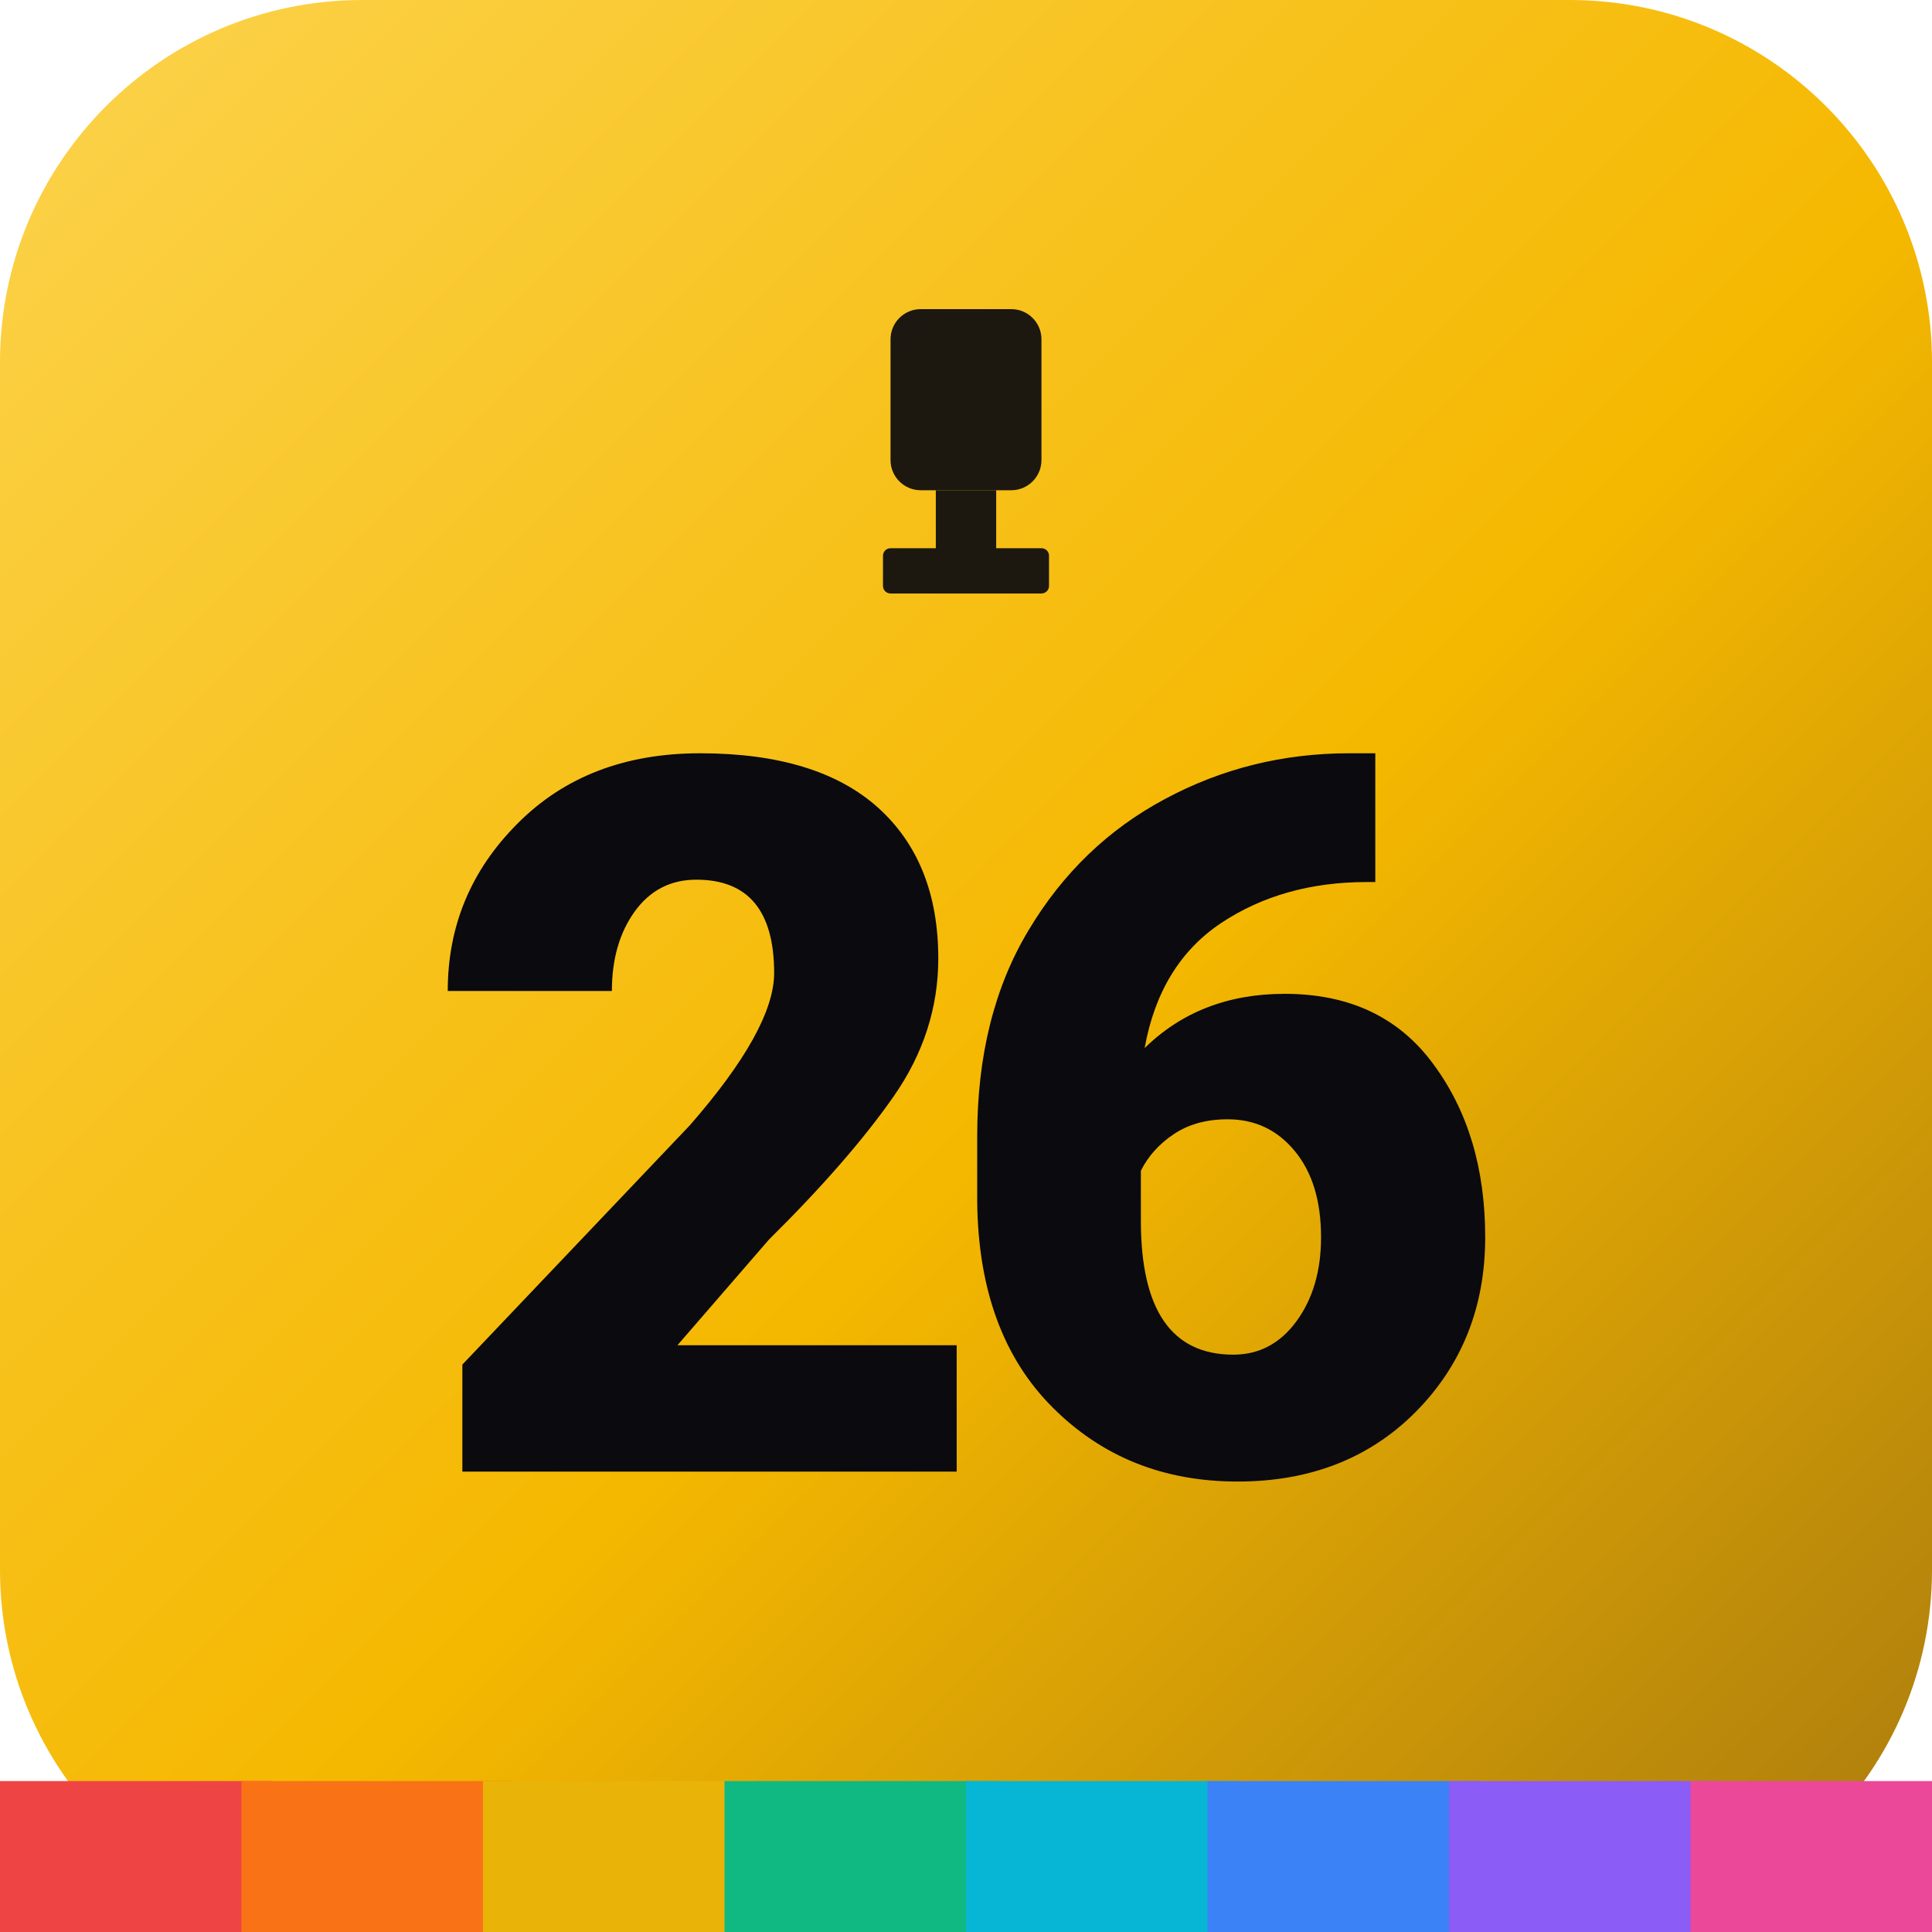
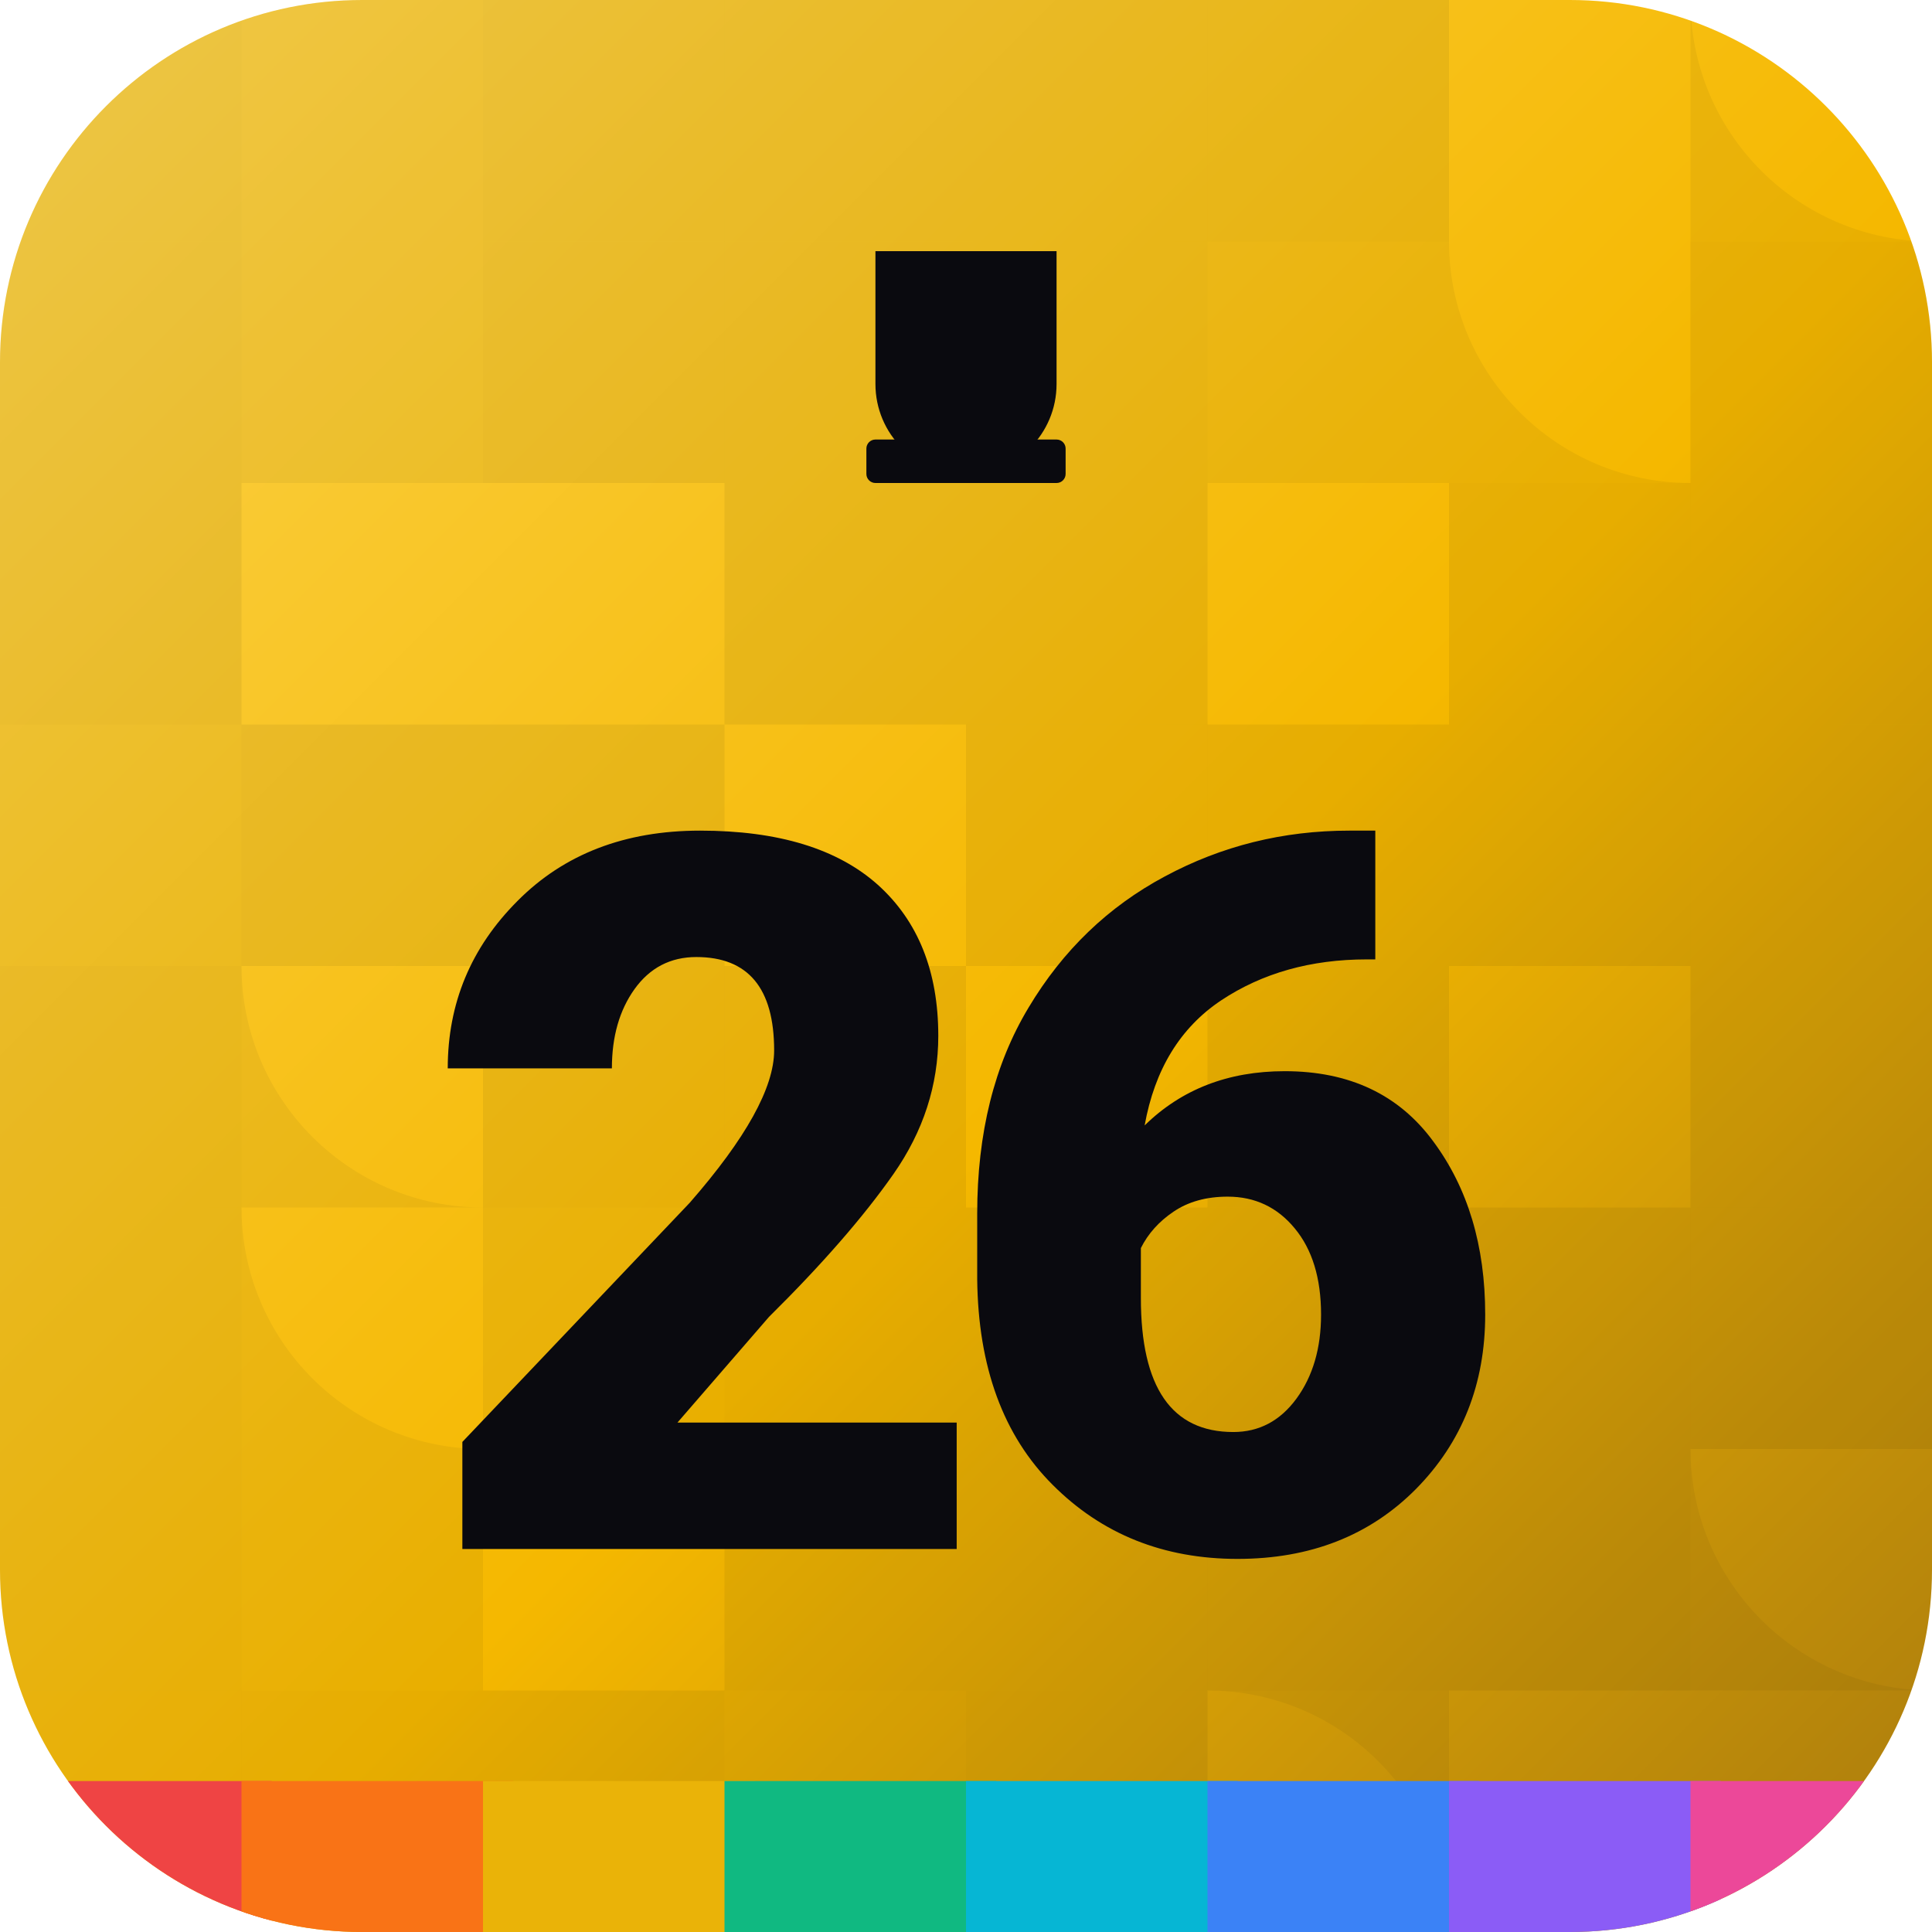
<svg xmlns="http://www.w3.org/2000/svg" width="64" height="64" viewBox="0 0 64 64">
  <defs>
    <linearGradient id="g" x1="0" y1="0" x2="1" y2="1">
      <stop offset="0%" stop-color="#fcd34d" />
      <stop offset="55%" stop-color="#f5b800" />
      <stop offset="100%" stop-color="#a87a0e" />
    </linearGradient>
+     <clipPath id="card">
+       <rect x="0" y="0" width="64" height="64" rx="12" />
+     </clipPath>
  </defs>
  <rect x="0" y="0" width="64" height="64" rx="12" fill="url(#g)" />
-   <g transform="translate(0, 59)" clip-path="inset(0 round 0 0 12 12)">
-     <rect x="0" y="0" width="9" height="5" fill="#ef4444" />
-     <rect x="8" y="0" width="9" height="5" fill="#f97316" />
-     <rect x="16" y="0" width="9" height="5" fill="#eab308" />
-     <rect x="24" y="0" width="9" height="5" fill="#10b981" />
-     <rect x="32" y="0" width="9" height="5" fill="#06b6d4" />
-     <rect x="40" y="0" width="9" height="5" fill="#3b82f6" />
-     <rect x="48" y="0" width="9" height="5" fill="#8b5cf6" />
-     <rect x="56" y="0" width="9" height="5" fill="#ec4899" />
+   <g clip-path="url(#card)">
+     <rect x="0" y="0" width="8" height="8" fill="rgba(0,0,0,0.06)" />
+     <path d="M 8 0 h 8 v 8 h -8 z M 8 0 L 16 0 A 8 8 0 0 1 8 8 z" fill="rgba(0,0,0,0.05)" />
+     <rect x="16" y="0" width="8" height="8" fill="rgba(0,0,0,0.06)" />
+     <rect x="24" y="0" width="8" height="8" fill="rgba(0,0,0,0.06)" />
+     <rect x="32" y="0" width="8" height="8" fill="rgba(0,0,0,0.06)" />
+     <rect x="40" y="0" width="8" height="8" fill="rgba(0,0,0,0.06)" />
+     <path d="M 56 0 h 8 v 8 h -8 z M 64 0 L 56 0 A 8 8 0 0 0 64 8 z" fill="rgba(0,0,0,0.05)" />
+     <rect x="0" y="8" width="8" height="8" fill="rgba(0,0,0,0.06)" />
+     <path d="M 8 8 h 8 v 8 h -8 z M 16 16 L 8 16 A 8 8 0 0 1 16 8 z" fill="rgba(0,0,0,0.05)" />
+     <rect x="16" y="8" width="8" height="8" fill="rgba(0,0,0,0.06)" />
+     <rect x="24" y="8" width="8" height="8" fill="rgba(0,0,0,0.06)" />
+     <rect x="32" y="8" width="8" height="8" fill="rgba(0,0,0,0.06)" />
+     <path d="M 40 8 h 8 v 8 h -8 z M 40 8 L 48 8 A 8 8 0 0 1 40 16 z" fill="rgba(0,0,0,0.05)" />
+     <path d="M 48 8 h 8 v 8 h -8 z M 56 8 L 48 8 A 8 8 0 0 0 56 16 z" fill="rgba(0,0,0,0.05)" />
+     <rect x="56" y="8" width="8" height="8" fill="rgba(0,0,0,0.06)" />
+     <rect x="0" y="16" width="8" height="8" fill="rgba(0,0,0,0.06)" />
+     <rect x="24" y="16" width="8" height="8" fill="rgba(0,0,0,0.06)" />
+     <rect x="32" y="16" width="8" height="8" fill="rgba(0,0,0,0.06)" />
+     <rect x="48" y="16" width="8" height="8" fill="rgba(0,0,0,0.06)" />
+     <rect x="56" y="16" width="8" height="8" fill="rgba(0,0,0,0.06)" />
+     <path d="M 0 24 h 8 v 8 h -8 z M 8 32 L 0 32 A 8 8 0 0 1 8 24 z" fill="rgba(0,0,0,0.05)" />
+     <rect x="8" y="24" width="8" height="8" fill="rgba(0,0,0,0.06)" />
+     <rect x="16" y="24" width="8" height="8" fill="rgba(0,0,0,0.06)" />
+     <rect x="32" y="24" width="8" height="8" fill="rgba(0,0,0,0.06)" />
+     <rect x="40" y="24" width="8" height="8" fill="rgba(0,0,0,0.06)" />
+     <rect x="48" y="24" width="8" height="8" fill="rgba(0,0,0,0.06)" />
+     <rect x="56" y="24" width="8" height="8" fill="rgba(0,0,0,0.06)" />
+     <rect x="0" y="32" width="8" height="8" fill="rgba(0,0,0,0.06)" />
+     <path d="M 8 32 h 8 v 8 h -8 z M 16 32 L 8 32 A 8 8 0 0 0 16 40 z" fill="rgba(0,0,0,0.05)" />
+     <rect x="16" y="32" width="8" height="8" fill="rgba(0,0,0,0.06)" />
+     <rect x="24" y="32" width="8" height="8" fill="rgba(0,0,0,0.06)" />
+     <rect x="40" y="32" width="8" height="8" fill="rgba(0,0,0,0.06)" />
+     <rect x="56" y="32" width="8" height="8" fill="rgba(0,0,0,0.06)" />
+     <rect x="0" y="40" width="8" height="8" fill="rgba(0,0,0,0.06)" />
+     <path d="M 8 40 h 8 v 8 h -8 z M 16 40 L 8 40 A 8 8 0 0 0 16 48 z" fill="rgba(0,0,0,0.05)" />
+     <path d="M 16 40 h 8 v 8 h -8 z M 24 48 L 16 48 A 8 8 0 0 1 24 40 z" fill="rgba(0,0,0,0.05)" />
+     <rect x="24" y="40" width="8" height="8" fill="rgba(0,0,0,0.06)" />
+     <rect x="32" y="40" width="8" height="8" fill="rgba(0,0,0,0.06)" />
+     <rect x="40" y="40" width="8" height="8" fill="rgba(0,0,0,0.06)" />
+     <rect x="48" y="40" width="8" height="8" fill="rgba(0,0,0,0.06)" />
+     <rect x="56" y="40" width="8" height="8" fill="rgba(0,0,0,0.06)" />
+     <rect x="0" y="48" width="8" height="8" fill="rgba(0,0,0,0.06)" />
+     <path d="M 8 48 h 8 v 8 h -8 z M 16 56 L 8 56 A 8 8 0 0 1 16 48 z" fill="rgba(0,0,0,0.05)" />
+     <rect x="24" y="48" width="8" height="8" fill="rgba(0,0,0,0.06)" />
+     <rect x="32" y="48" width="8" height="8" fill="rgba(0,0,0,0.06)" />
+     <rect x="40" y="48" width="8" height="8" fill="rgba(0,0,0,0.06)" />
+     <rect x="48" y="48" width="8" height="8" fill="rgba(0,0,0,0.06)" />
+     <path d="M 56 48 h 8 v 8 h -8 z M 64 48 L 56 48 A 8 8 0 0 0 64 56 z" fill="rgba(0,0,0,0.05)" />
+     <rect x="0" y="56" width="8" height="8" fill="rgba(0,0,0,0.06)" />
+     <rect x="8" y="56" width="8" height="8" fill="rgba(0,0,0,0.06)" />
+     <rect x="16" y="56" width="8" height="8" fill="rgba(0,0,0,0.06)" />
+     <path d="M 24 56 h 8 v 8 h -8 z M 24 56 L 32 56 A 8 8 0 0 1 24 64 z" fill="rgba(0,0,0,0.05)" />
+     <rect x="32" y="56" width="8" height="8" fill="rgba(0,0,0,0.06)" />
+     <path d="M 40 56 h 8 v 8 h -8 z M 40 64 L 48 64 A 8 8 0 0 0 40 56 z" fill="rgba(0,0,0,0.05)" />
  </g>
-   <g fill="#0a0a0f" opacity="0.92" transform="translate(29.5, 10.24)">
-     <rect x="0" y="0" width="5" height="6" rx="1" />
-     <rect x="1.5" y="6" width="2" height="2.1" />
-     <rect x="-0.25" y="7.92" width="5.5" height="1.5" rx="0.25" />
+   <g fill="#0a0a0f" transform="translate(29, 8.32)">
+     <path d="M 0 0              h 6              v 4.4              a 3 3 0 0 1 -6 0              z" />
+     <rect x="1.92" y="4.4" width="2.16" height="1.6" />
+     <rect x="-0.3" y="6.24" width="6.6" height="1.44" rx="0.3" />
  </g>
-   <text x="50%" y="39.68" text-anchor="middle" dominant-baseline="middle" font-family="Inter Tight, system-ui, -apple-system, Segoe UI, Roboto, sans-serif" font-weight="900" font-size="33" fill="#0a0a0f" letter-spacing="-1.98">
-     26
-   </text>
+   <text x="50%" y="42.24" text-anchor="middle" dominant-baseline="middle" font-family="Inter Tight, system-ui, -apple-system, Segoe UI, Roboto, sans-serif" font-weight="900" font-size="33" fill="#0a0a0f" letter-spacing="-1.98">26</text>
+   <g clip-path="url(#card)">
+     <rect x="0" y="59" width="9" height="5" fill="#ef4444" />
+     <rect x="8" y="59" width="9" height="5" fill="#f97316" />
+     <rect x="16" y="59" width="9" height="5" fill="#eab308" />
+     <rect x="24" y="59" width="9" height="5" fill="#10b981" />
+     <rect x="32" y="59" width="9" height="5" fill="#06b6d4" />
+     <rect x="40" y="59" width="9" height="5" fill="#3b82f6" />
+     <rect x="48" y="59" width="9" height="5" fill="#8b5cf6" />
+     <rect x="56" y="59" width="9" height="5" fill="#ec4899" />
+   </g>
</svg>
